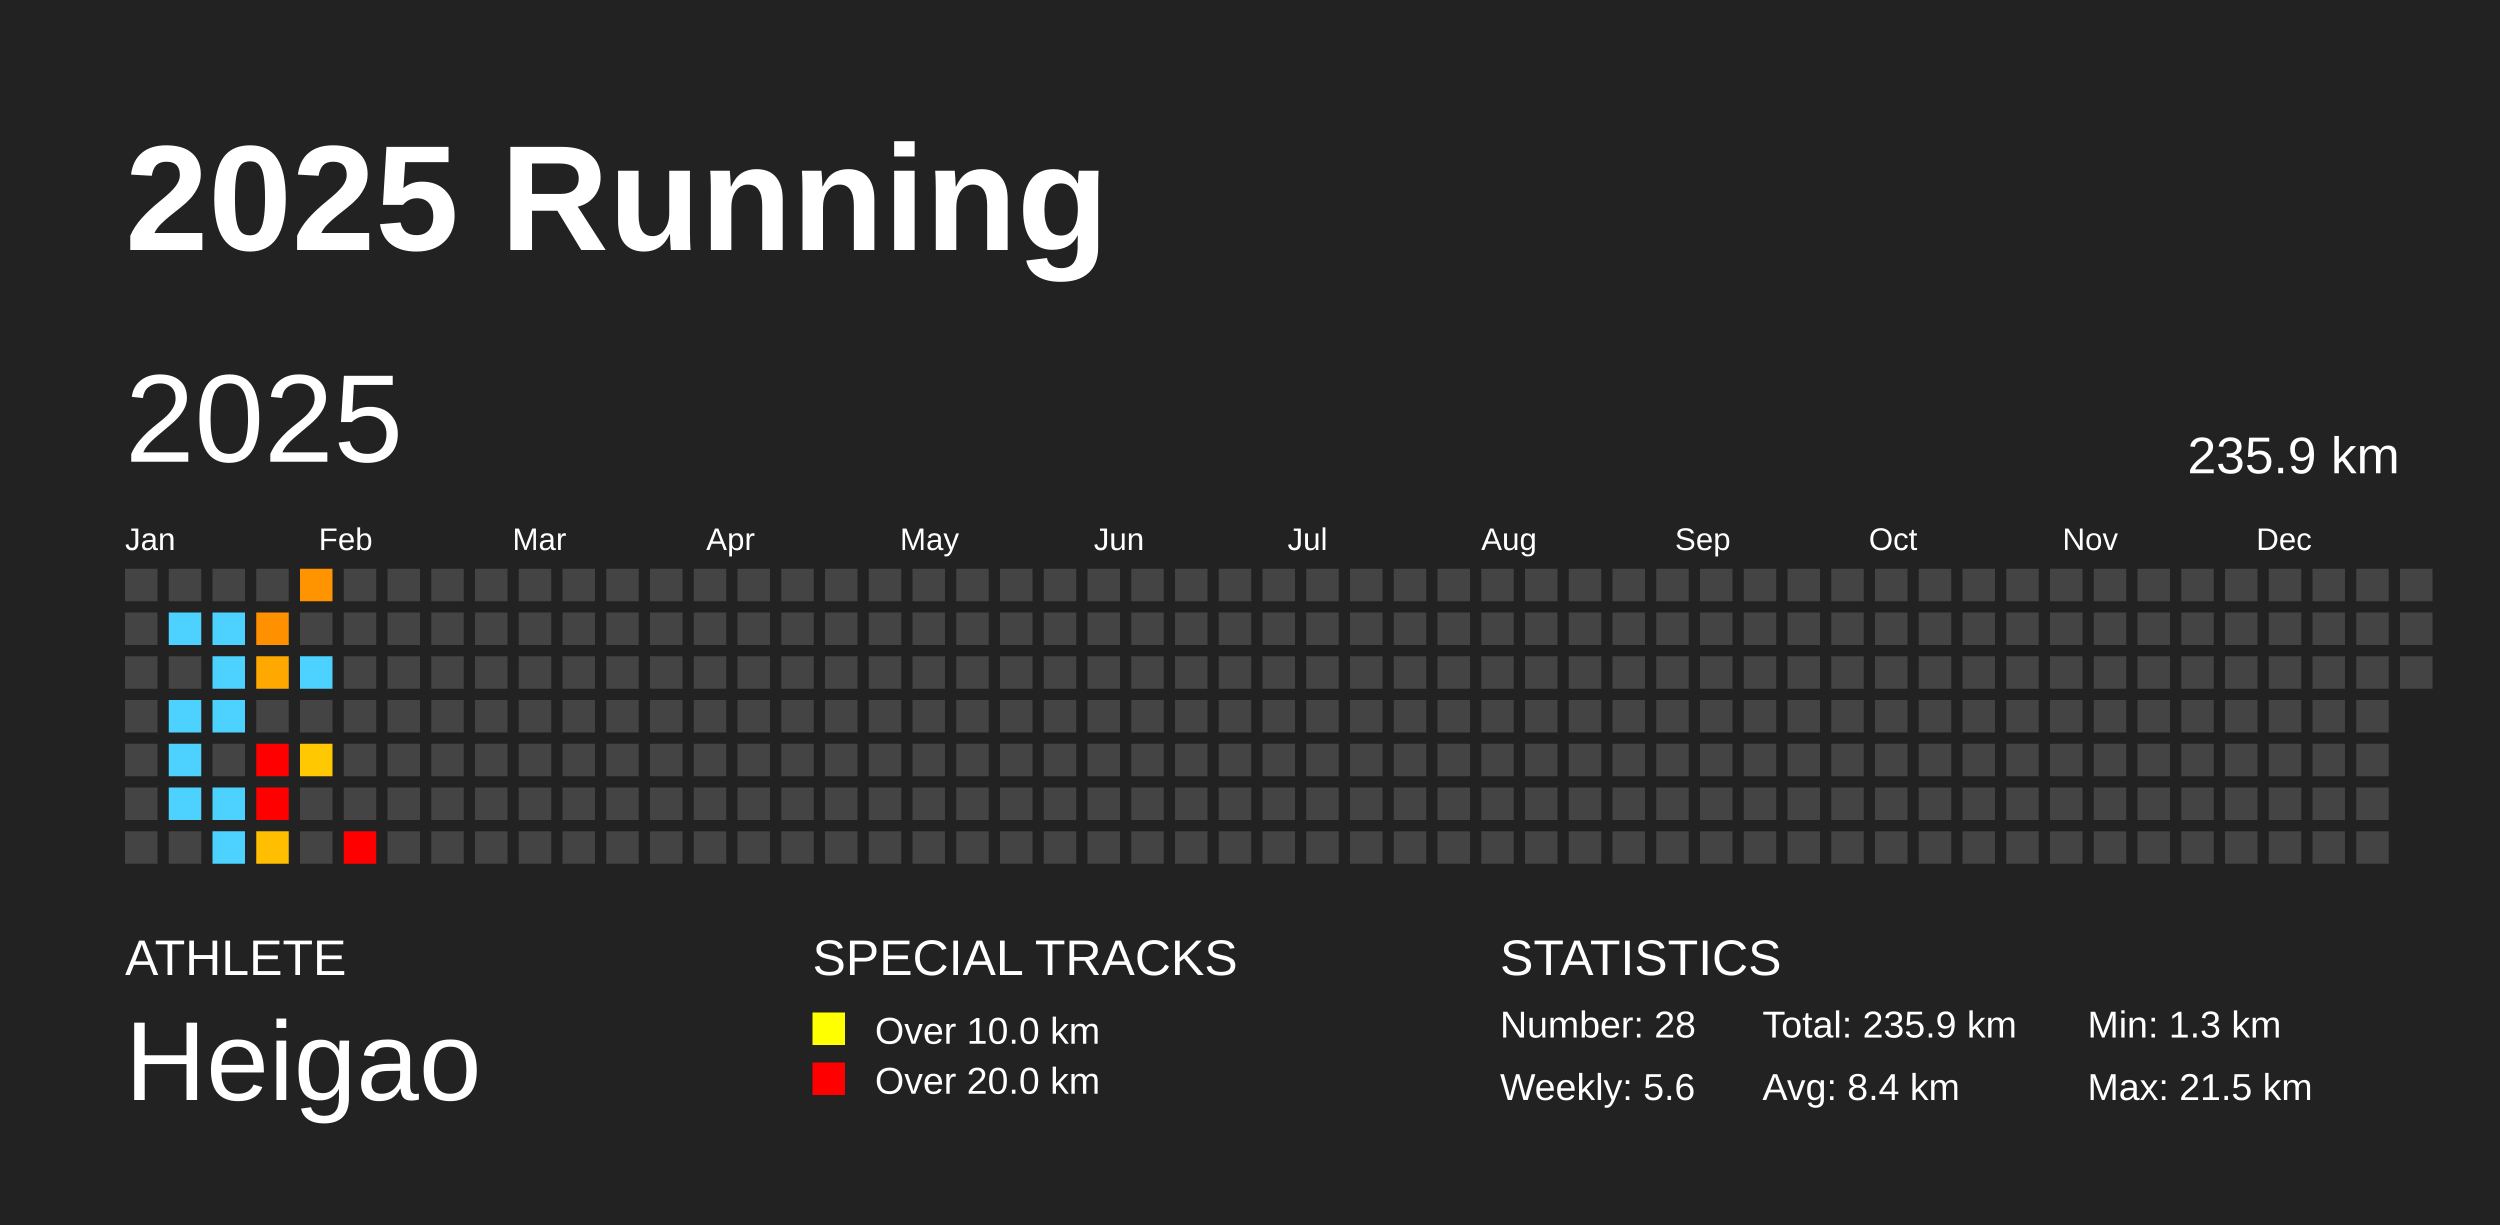
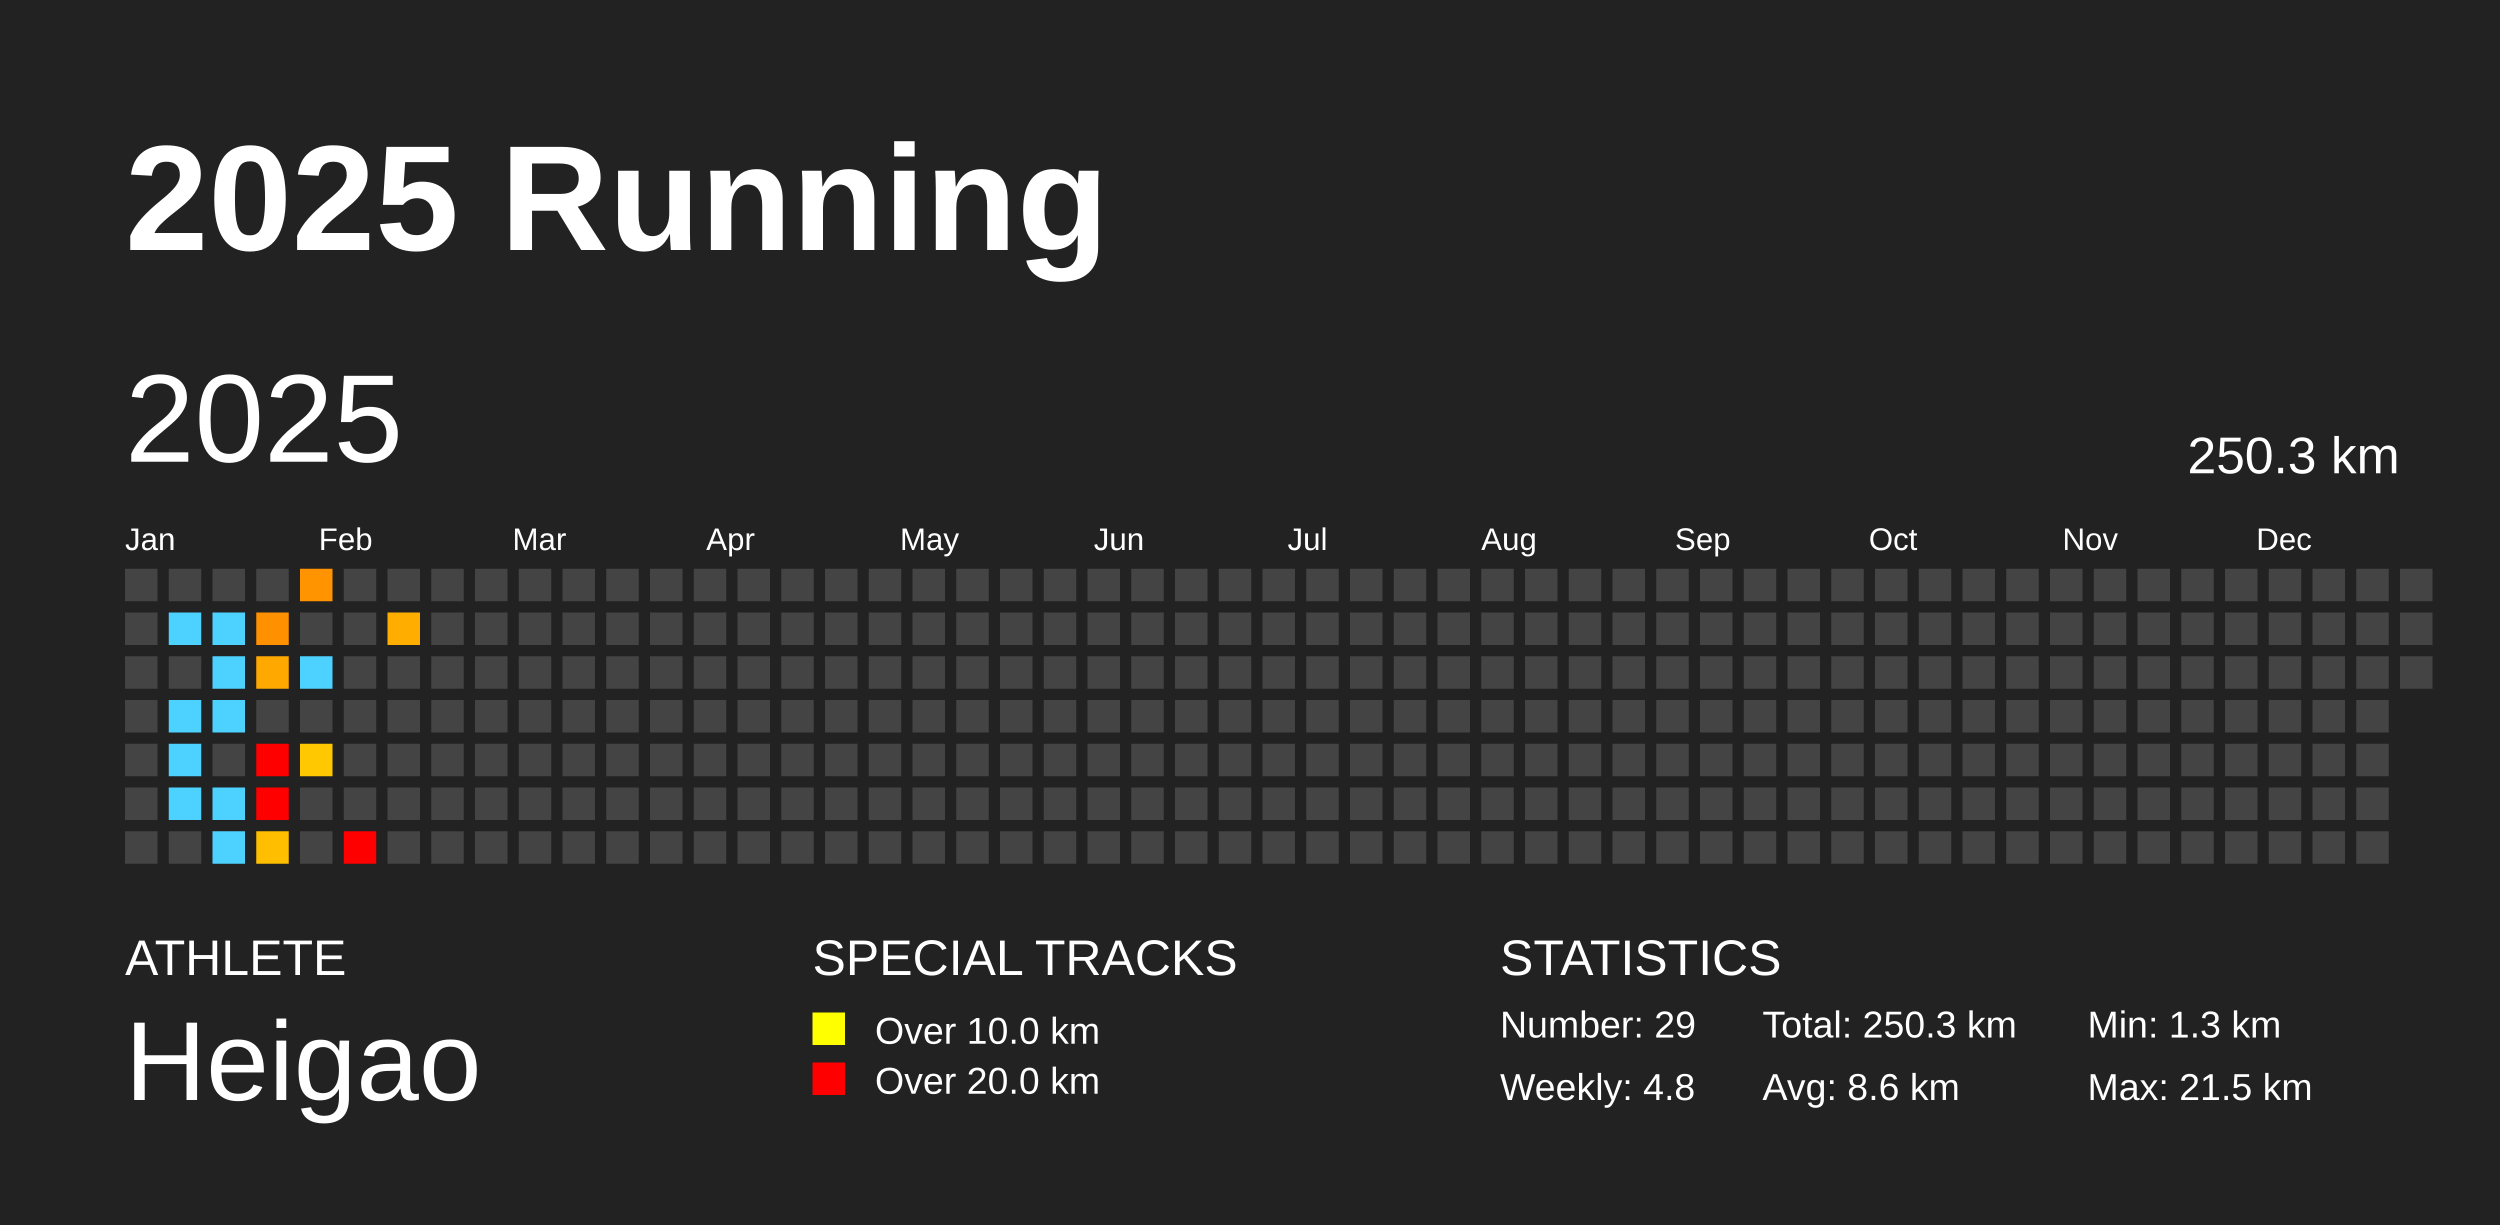
<svg xmlns="http://www.w3.org/2000/svg" baseProfile="full" height="98mm" version="1.1" viewBox="0,0,200,98" width="200mm">
  <defs />
  <rect fill="#222222" height="98" width="200" x="0" y="0" />
  <text fill="#FFFFFF" style="font-size:12px; font-family:Arial; font-weight:bold;" x="10" y="20">2025 Running</text>
  <text fill="#FFFFFF" style="font-size:4px; font-family:Arial" x="10" y="78">ATHLETE</text>
  <text fill="#FFFFFF" style="font-size:9px; font-family:Arial" x="10" y="88">Heigao</text>
  <text fill="#FFFFFF" style="font-size:4px; font-family:Arial" x="65" y="78">SPECIAL TRACKS</text>
  <rect fill="yellow" height="2.6" width="2.6" x="65" y="81" />
  <text fill="#FFFFFF" style="font-size:3px; font-family:Arial" x="70" y="83.5">Over 10.0 km</text>
  <rect fill="red" height="2.6" width="2.6" x="65" y="85" />
  <text fill="#FFFFFF" style="font-size:3px; font-family:Arial" x="70" y="87.5">Over 20.0 km</text>
  <text fill="#FFFFFF" style="font-size:4px; font-family:Arial" x="120" y="78">STATISTICS</text>
-   <text fill="#FFFFFF" style="font-size:3px; font-family:Arial" x="120" y="83">Number: 28</text>
-   <text fill="#FFFFFF" style="font-size:3px; font-family:Arial" x="120" y="88">Weekly: 5.6</text>
-   <text fill="#FFFFFF" style="font-size:3px; font-family:Arial" x="141" y="83">Total: 235.9 km</text>
-   <text fill="#FFFFFF" style="font-size:3px; font-family:Arial" x="141" y="88">Avg: 8.4 km</text>
+   <text fill="#FFFFFF" style="font-size:3px; font-family:Arial" x="120" y="83">Number: 29</text>
+   <text fill="#FFFFFF" style="font-size:3px; font-family:Arial" x="120" y="88">Weekly: 4.8</text>
+   <text fill="#FFFFFF" style="font-size:3px; font-family:Arial" x="141" y="83">Total: 250.3 km</text>
+   <text fill="#FFFFFF" style="font-size:3px; font-family:Arial" x="141" y="88">Avg: 8.6 km</text>
  <text fill="#FFFFFF" style="font-size:3px; font-family:Arial" x="167" y="83">Min: 1.3 km</text>
  <text fill="#FFFFFF" style="font-size:3px; font-family:Arial" x="167" y="88">Max: 21.5 km</text>
  <text dominant-baseline="hanging" fill="#FFFFFF" style="font-size:10.0px; font-family:Arial;" x="10" y="30">2025</text>
-   <text dominant-baseline="hanging" fill="#FFFFFF" style="font-size:4.125px; font-family:Arial;" x="175" y="35">235.9 km</text>
+   <text dominant-baseline="hanging" fill="#FFFFFF" style="font-size:4.125px; font-family:Arial;" x="175" y="35">250.3 km</text>
  <text fill="#FFFFFF" style="font-size:2.5px; font-family:Arial" x="10.0" y="44">Jan</text>
  <text fill="#FFFFFF" style="font-size:2.5px; font-family:Arial" x="25.5" y="44">Feb</text>
  <text fill="#FFFFFF" style="font-size:2.5px; font-family:Arial" x="41.0" y="44">Mar</text>
  <text fill="#FFFFFF" style="font-size:2.5px; font-family:Arial" x="56.5" y="44">Apr</text>
  <text fill="#FFFFFF" style="font-size:2.5px; font-family:Arial" x="72.0" y="44">May</text>
  <text fill="#FFFFFF" style="font-size:2.5px; font-family:Arial" x="87.5" y="44">Jun</text>
  <text fill="#FFFFFF" style="font-size:2.5px; font-family:Arial" x="103.0" y="44">Jul</text>
  <text fill="#FFFFFF" style="font-size:2.5px; font-family:Arial" x="118.5" y="44">Aug</text>
  <text fill="#FFFFFF" style="font-size:2.5px; font-family:Arial" x="134.0" y="44">Sep</text>
  <text fill="#FFFFFF" style="font-size:2.5px; font-family:Arial" x="149.5" y="44">Oct</text>
  <text fill="#FFFFFF" style="font-size:2.5px; font-family:Arial" x="165.0" y="44">Nov</text>
  <text fill="#FFFFFF" style="font-size:2.5px; font-family:Arial" x="180.5" y="44">Dec</text>
  <rect fill="#444444" height="2.6" width="2.6" x="10.0" y="45.5" />
  <rect fill="#444444" height="2.6" width="2.6" x="10.0" y="49.0" />
  <rect fill="#444444" height="2.6" width="2.6" x="10.0" y="52.5" />
  <rect fill="#444444" height="2.6" width="2.6" x="10.0" y="56.0" />
  <rect fill="#444444" height="2.6" width="2.6" x="10.0" y="59.5" />
  <rect fill="#444444" height="2.6" width="2.6" x="10.0" y="63.0" />
  <rect fill="#444444" height="2.6" width="2.6" x="10.0" y="66.5" />
  <rect fill="#444444" height="2.6" width="2.6" x="13.5" y="45.5" />
  <rect fill="#4dd2ff" height="2.6" width="2.6" x="13.5" y="49.0" />
  <rect fill="#444444" height="2.6" width="2.6" x="13.5" y="52.5" />
  <rect fill="#4dd2ff" height="2.6" width="2.6" x="13.5" y="56.0" />
  <rect fill="#4dd2ff" height="2.6" width="2.6" x="13.5" y="59.5" />
  <rect fill="#4dd2ff" height="2.6" width="2.6" x="13.5" y="63.0" />
  <rect fill="#444444" height="2.6" width="2.6" x="13.5" y="66.5" />
  <rect fill="#444444" height="2.6" width="2.6" x="17.0" y="45.5" />
  <rect fill="#4dd2ff" height="2.6" width="2.6" x="17.0" y="49.0" />
  <rect fill="#4dd2ff" height="2.6" width="2.6" x="17.0" y="52.5" />
  <rect fill="#4dd2ff" height="2.6" width="2.6" x="17.0" y="56.0" />
  <rect fill="#444444" height="2.6" width="2.6" x="17.0" y="59.5" />
  <rect fill="#4dd2ff" height="2.6" width="2.6" x="17.0" y="63.0" />
  <rect fill="#4dd2ff" height="2.6" width="2.6" x="17.0" y="66.5" />
  <rect fill="#444444" height="2.6" width="2.6" x="20.5" y="45.5" />
  <rect fill="#ff9000" height="2.6" width="2.6" x="20.5" y="49.0" />
  <rect fill="#ffa900" height="2.6" width="2.6" x="20.5" y="52.5" />
  <rect fill="#444444" height="2.6" width="2.6" x="20.5" y="56.0" />
  <rect fill="red" height="2.6" width="2.6" x="20.5" y="59.5" />
  <rect fill="red" height="2.6" width="2.6" x="20.5" y="63.0" />
  <rect fill="#ffbe00" height="2.6" width="2.6" x="20.5" y="66.5" />
  <rect fill="#ff9400" height="2.6" width="2.6" x="24.0" y="45.5" />
  <rect fill="#444444" height="2.6" width="2.6" x="24.0" y="49.0" />
  <rect fill="#4dd2ff" height="2.6" width="2.6" x="24.0" y="52.5" />
  <rect fill="#444444" height="2.6" width="2.6" x="24.0" y="56.0" />
  <rect fill="#ffc800" height="2.6" width="2.6" x="24.0" y="59.5" />
  <rect fill="#444444" height="2.6" width="2.6" x="24.0" y="63.0" />
  <rect fill="#444444" height="2.6" width="2.6" x="24.0" y="66.5" />
  <rect fill="#444444" height="2.6" width="2.6" x="27.5" y="45.5" />
  <rect fill="#444444" height="2.6" width="2.6" x="27.5" y="49.0" />
  <rect fill="#444444" height="2.6" width="2.6" x="27.5" y="52.5" />
  <rect fill="#444444" height="2.6" width="2.6" x="27.5" y="56.0" />
  <rect fill="#444444" height="2.6" width="2.6" x="27.5" y="59.5" />
  <rect fill="#444444" height="2.6" width="2.6" x="27.5" y="63.0" />
  <rect fill="red" height="2.6" width="2.6" x="27.5" y="66.5" />
  <rect fill="#444444" height="2.6" width="2.6" x="31.0" y="45.5" />
-   <rect fill="#444444" height="2.6" width="2.6" x="31.0" y="49.0" />
+   <rect fill="#ffae00" height="2.6" width="2.6" x="31.0" y="49.0" />
  <rect fill="#444444" height="2.6" width="2.6" x="31.0" y="52.5" />
  <rect fill="#444444" height="2.6" width="2.6" x="31.0" y="56.0" />
  <rect fill="#444444" height="2.6" width="2.6" x="31.0" y="59.5" />
  <rect fill="#444444" height="2.6" width="2.6" x="31.0" y="63.0" />
  <rect fill="#444444" height="2.6" width="2.6" x="31.0" y="66.5" />
  <rect fill="#444444" height="2.6" width="2.6" x="34.5" y="45.5" />
  <rect fill="#444444" height="2.6" width="2.6" x="34.5" y="49.0" />
  <rect fill="#444444" height="2.6" width="2.6" x="34.5" y="52.5" />
  <rect fill="#444444" height="2.6" width="2.6" x="34.5" y="56.0" />
  <rect fill="#444444" height="2.6" width="2.6" x="34.5" y="59.5" />
  <rect fill="#444444" height="2.6" width="2.6" x="34.5" y="63.0" />
  <rect fill="#444444" height="2.6" width="2.6" x="34.5" y="66.5" />
  <rect fill="#444444" height="2.6" width="2.6" x="38.0" y="45.5" />
  <rect fill="#444444" height="2.6" width="2.6" x="38.0" y="49.0" />
  <rect fill="#444444" height="2.6" width="2.6" x="38.0" y="52.5" />
  <rect fill="#444444" height="2.6" width="2.6" x="38.0" y="56.0" />
  <rect fill="#444444" height="2.6" width="2.6" x="38.0" y="59.5" />
  <rect fill="#444444" height="2.6" width="2.6" x="38.0" y="63.0" />
  <rect fill="#444444" height="2.6" width="2.6" x="38.0" y="66.5" />
  <rect fill="#444444" height="2.6" width="2.6" x="41.5" y="45.5" />
  <rect fill="#444444" height="2.6" width="2.6" x="41.5" y="49.0" />
  <rect fill="#444444" height="2.6" width="2.6" x="41.5" y="52.5" />
  <rect fill="#444444" height="2.6" width="2.6" x="41.5" y="56.0" />
  <rect fill="#444444" height="2.6" width="2.6" x="41.5" y="59.5" />
  <rect fill="#444444" height="2.6" width="2.6" x="41.5" y="63.0" />
  <rect fill="#444444" height="2.6" width="2.6" x="41.5" y="66.5" />
  <rect fill="#444444" height="2.6" width="2.6" x="45.0" y="45.5" />
  <rect fill="#444444" height="2.6" width="2.6" x="45.0" y="49.0" />
  <rect fill="#444444" height="2.6" width="2.6" x="45.0" y="52.5" />
  <rect fill="#444444" height="2.6" width="2.6" x="45.0" y="56.0" />
  <rect fill="#444444" height="2.6" width="2.6" x="45.0" y="59.5" />
  <rect fill="#444444" height="2.6" width="2.6" x="45.0" y="63.0" />
  <rect fill="#444444" height="2.6" width="2.6" x="45.0" y="66.5" />
  <rect fill="#444444" height="2.6" width="2.6" x="48.5" y="45.5" />
  <rect fill="#444444" height="2.6" width="2.6" x="48.5" y="49.0" />
  <rect fill="#444444" height="2.6" width="2.6" x="48.5" y="52.5" />
  <rect fill="#444444" height="2.6" width="2.6" x="48.5" y="56.0" />
  <rect fill="#444444" height="2.6" width="2.6" x="48.5" y="59.5" />
  <rect fill="#444444" height="2.6" width="2.6" x="48.5" y="63.0" />
  <rect fill="#444444" height="2.6" width="2.6" x="48.5" y="66.5" />
  <rect fill="#444444" height="2.6" width="2.6" x="52.0" y="45.5" />
  <rect fill="#444444" height="2.6" width="2.6" x="52.0" y="49.0" />
  <rect fill="#444444" height="2.6" width="2.6" x="52.0" y="52.5" />
  <rect fill="#444444" height="2.6" width="2.6" x="52.0" y="56.0" />
  <rect fill="#444444" height="2.6" width="2.6" x="52.0" y="59.5" />
  <rect fill="#444444" height="2.6" width="2.6" x="52.0" y="63.0" />
  <rect fill="#444444" height="2.6" width="2.6" x="52.0" y="66.5" />
  <rect fill="#444444" height="2.6" width="2.6" x="55.5" y="45.5" />
  <rect fill="#444444" height="2.6" width="2.6" x="55.5" y="49.0" />
  <rect fill="#444444" height="2.6" width="2.6" x="55.5" y="52.5" />
  <rect fill="#444444" height="2.6" width="2.6" x="55.5" y="56.0" />
  <rect fill="#444444" height="2.6" width="2.6" x="55.5" y="59.5" />
  <rect fill="#444444" height="2.6" width="2.6" x="55.5" y="63.0" />
  <rect fill="#444444" height="2.6" width="2.6" x="55.5" y="66.5" />
  <rect fill="#444444" height="2.6" width="2.6" x="59.0" y="45.5" />
  <rect fill="#444444" height="2.6" width="2.6" x="59.0" y="49.0" />
  <rect fill="#444444" height="2.6" width="2.6" x="59.0" y="52.5" />
  <rect fill="#444444" height="2.6" width="2.6" x="59.0" y="56.0" />
  <rect fill="#444444" height="2.6" width="2.6" x="59.0" y="59.5" />
  <rect fill="#444444" height="2.6" width="2.6" x="59.0" y="63.0" />
  <rect fill="#444444" height="2.6" width="2.6" x="59.0" y="66.5" />
  <rect fill="#444444" height="2.6" width="2.6" x="62.5" y="45.5" />
  <rect fill="#444444" height="2.6" width="2.6" x="62.5" y="49.0" />
  <rect fill="#444444" height="2.6" width="2.6" x="62.5" y="52.5" />
  <rect fill="#444444" height="2.6" width="2.6" x="62.5" y="56.0" />
  <rect fill="#444444" height="2.6" width="2.6" x="62.5" y="59.5" />
  <rect fill="#444444" height="2.6" width="2.6" x="62.5" y="63.0" />
  <rect fill="#444444" height="2.6" width="2.6" x="62.5" y="66.5" />
  <rect fill="#444444" height="2.6" width="2.6" x="66.0" y="45.5" />
  <rect fill="#444444" height="2.6" width="2.6" x="66.0" y="49.0" />
  <rect fill="#444444" height="2.6" width="2.6" x="66.0" y="52.5" />
  <rect fill="#444444" height="2.6" width="2.6" x="66.0" y="56.0" />
  <rect fill="#444444" height="2.6" width="2.6" x="66.0" y="59.5" />
  <rect fill="#444444" height="2.6" width="2.6" x="66.0" y="63.0" />
  <rect fill="#444444" height="2.6" width="2.6" x="66.0" y="66.5" />
  <rect fill="#444444" height="2.6" width="2.6" x="69.5" y="45.5" />
  <rect fill="#444444" height="2.6" width="2.6" x="69.5" y="49.0" />
  <rect fill="#444444" height="2.6" width="2.6" x="69.5" y="52.5" />
  <rect fill="#444444" height="2.6" width="2.6" x="69.5" y="56.0" />
  <rect fill="#444444" height="2.6" width="2.6" x="69.5" y="59.5" />
  <rect fill="#444444" height="2.6" width="2.6" x="69.5" y="63.0" />
  <rect fill="#444444" height="2.6" width="2.6" x="69.5" y="66.5" />
  <rect fill="#444444" height="2.6" width="2.6" x="73.0" y="45.5" />
  <rect fill="#444444" height="2.6" width="2.6" x="73.0" y="49.0" />
  <rect fill="#444444" height="2.6" width="2.6" x="73.0" y="52.5" />
  <rect fill="#444444" height="2.6" width="2.6" x="73.0" y="56.0" />
  <rect fill="#444444" height="2.6" width="2.6" x="73.0" y="59.5" />
  <rect fill="#444444" height="2.6" width="2.6" x="73.0" y="63.0" />
  <rect fill="#444444" height="2.6" width="2.6" x="73.0" y="66.5" />
  <rect fill="#444444" height="2.6" width="2.6" x="76.5" y="45.5" />
  <rect fill="#444444" height="2.6" width="2.6" x="76.5" y="49.0" />
  <rect fill="#444444" height="2.6" width="2.6" x="76.5" y="52.5" />
  <rect fill="#444444" height="2.6" width="2.6" x="76.5" y="56.0" />
  <rect fill="#444444" height="2.6" width="2.6" x="76.5" y="59.5" />
  <rect fill="#444444" height="2.6" width="2.6" x="76.5" y="63.0" />
  <rect fill="#444444" height="2.6" width="2.6" x="76.5" y="66.5" />
  <rect fill="#444444" height="2.6" width="2.6" x="80.0" y="45.5" />
  <rect fill="#444444" height="2.6" width="2.6" x="80.0" y="49.0" />
  <rect fill="#444444" height="2.6" width="2.6" x="80.0" y="52.5" />
  <rect fill="#444444" height="2.6" width="2.6" x="80.0" y="56.0" />
  <rect fill="#444444" height="2.6" width="2.6" x="80.0" y="59.5" />
  <rect fill="#444444" height="2.6" width="2.6" x="80.0" y="63.0" />
  <rect fill="#444444" height="2.6" width="2.6" x="80.0" y="66.5" />
  <rect fill="#444444" height="2.6" width="2.6" x="83.5" y="45.5" />
  <rect fill="#444444" height="2.6" width="2.6" x="83.5" y="49.0" />
  <rect fill="#444444" height="2.6" width="2.6" x="83.5" y="52.5" />
  <rect fill="#444444" height="2.6" width="2.6" x="83.5" y="56.0" />
  <rect fill="#444444" height="2.6" width="2.6" x="83.5" y="59.5" />
  <rect fill="#444444" height="2.6" width="2.6" x="83.5" y="63.0" />
  <rect fill="#444444" height="2.6" width="2.6" x="83.5" y="66.5" />
  <rect fill="#444444" height="2.6" width="2.6" x="87.0" y="45.5" />
  <rect fill="#444444" height="2.6" width="2.6" x="87.0" y="49.0" />
  <rect fill="#444444" height="2.6" width="2.6" x="87.0" y="52.5" />
  <rect fill="#444444" height="2.6" width="2.6" x="87.0" y="56.0" />
  <rect fill="#444444" height="2.6" width="2.6" x="87.0" y="59.5" />
  <rect fill="#444444" height="2.6" width="2.6" x="87.0" y="63.0" />
  <rect fill="#444444" height="2.6" width="2.6" x="87.0" y="66.5" />
  <rect fill="#444444" height="2.6" width="2.6" x="90.5" y="45.5" />
  <rect fill="#444444" height="2.6" width="2.6" x="90.5" y="49.0" />
  <rect fill="#444444" height="2.6" width="2.6" x="90.5" y="52.5" />
  <rect fill="#444444" height="2.6" width="2.6" x="90.5" y="56.0" />
  <rect fill="#444444" height="2.6" width="2.6" x="90.5" y="59.5" />
  <rect fill="#444444" height="2.6" width="2.6" x="90.5" y="63.0" />
  <rect fill="#444444" height="2.6" width="2.6" x="90.5" y="66.5" />
  <rect fill="#444444" height="2.6" width="2.6" x="94.0" y="45.5" />
  <rect fill="#444444" height="2.6" width="2.6" x="94.0" y="49.0" />
  <rect fill="#444444" height="2.6" width="2.6" x="94.0" y="52.5" />
  <rect fill="#444444" height="2.6" width="2.6" x="94.0" y="56.0" />
  <rect fill="#444444" height="2.6" width="2.6" x="94.0" y="59.5" />
  <rect fill="#444444" height="2.6" width="2.6" x="94.0" y="63.0" />
  <rect fill="#444444" height="2.6" width="2.6" x="94.0" y="66.5" />
  <rect fill="#444444" height="2.6" width="2.6" x="97.5" y="45.5" />
  <rect fill="#444444" height="2.6" width="2.6" x="97.5" y="49.0" />
  <rect fill="#444444" height="2.6" width="2.6" x="97.5" y="52.5" />
  <rect fill="#444444" height="2.6" width="2.6" x="97.5" y="56.0" />
  <rect fill="#444444" height="2.6" width="2.6" x="97.5" y="59.5" />
  <rect fill="#444444" height="2.6" width="2.6" x="97.5" y="63.0" />
  <rect fill="#444444" height="2.6" width="2.6" x="97.5" y="66.5" />
  <rect fill="#444444" height="2.6" width="2.6" x="101.0" y="45.5" />
  <rect fill="#444444" height="2.6" width="2.6" x="101.0" y="49.0" />
  <rect fill="#444444" height="2.6" width="2.6" x="101.0" y="52.5" />
  <rect fill="#444444" height="2.6" width="2.6" x="101.0" y="56.0" />
  <rect fill="#444444" height="2.6" width="2.6" x="101.0" y="59.5" />
  <rect fill="#444444" height="2.6" width="2.6" x="101.0" y="63.0" />
  <rect fill="#444444" height="2.6" width="2.6" x="101.0" y="66.5" />
  <rect fill="#444444" height="2.6" width="2.6" x="104.5" y="45.5" />
  <rect fill="#444444" height="2.6" width="2.6" x="104.5" y="49.0" />
  <rect fill="#444444" height="2.6" width="2.6" x="104.5" y="52.5" />
  <rect fill="#444444" height="2.6" width="2.6" x="104.5" y="56.0" />
  <rect fill="#444444" height="2.6" width="2.6" x="104.5" y="59.5" />
  <rect fill="#444444" height="2.6" width="2.6" x="104.5" y="63.0" />
  <rect fill="#444444" height="2.6" width="2.6" x="104.5" y="66.5" />
  <rect fill="#444444" height="2.6" width="2.6" x="108.0" y="45.5" />
  <rect fill="#444444" height="2.6" width="2.6" x="108.0" y="49.0" />
  <rect fill="#444444" height="2.6" width="2.6" x="108.0" y="52.5" />
  <rect fill="#444444" height="2.6" width="2.6" x="108.0" y="56.0" />
  <rect fill="#444444" height="2.6" width="2.6" x="108.0" y="59.5" />
  <rect fill="#444444" height="2.6" width="2.6" x="108.0" y="63.0" />
  <rect fill="#444444" height="2.6" width="2.6" x="108.0" y="66.5" />
  <rect fill="#444444" height="2.6" width="2.6" x="111.5" y="45.5" />
  <rect fill="#444444" height="2.6" width="2.6" x="111.5" y="49.0" />
  <rect fill="#444444" height="2.6" width="2.6" x="111.5" y="52.5" />
  <rect fill="#444444" height="2.6" width="2.6" x="111.5" y="56.0" />
  <rect fill="#444444" height="2.6" width="2.6" x="111.5" y="59.5" />
  <rect fill="#444444" height="2.6" width="2.6" x="111.5" y="63.0" />
  <rect fill="#444444" height="2.6" width="2.6" x="111.5" y="66.5" />
  <rect fill="#444444" height="2.6" width="2.6" x="115.0" y="45.5" />
  <rect fill="#444444" height="2.6" width="2.6" x="115.0" y="49.0" />
  <rect fill="#444444" height="2.6" width="2.6" x="115.0" y="52.5" />
  <rect fill="#444444" height="2.6" width="2.6" x="115.0" y="56.0" />
  <rect fill="#444444" height="2.6" width="2.6" x="115.0" y="59.5" />
  <rect fill="#444444" height="2.6" width="2.6" x="115.0" y="63.0" />
  <rect fill="#444444" height="2.6" width="2.6" x="115.0" y="66.5" />
  <rect fill="#444444" height="2.6" width="2.6" x="118.5" y="45.5" />
  <rect fill="#444444" height="2.6" width="2.6" x="118.5" y="49.0" />
  <rect fill="#444444" height="2.6" width="2.6" x="118.5" y="52.5" />
  <rect fill="#444444" height="2.6" width="2.6" x="118.5" y="56.0" />
  <rect fill="#444444" height="2.6" width="2.6" x="118.5" y="59.5" />
  <rect fill="#444444" height="2.6" width="2.6" x="118.5" y="63.0" />
  <rect fill="#444444" height="2.6" width="2.6" x="118.5" y="66.5" />
  <rect fill="#444444" height="2.6" width="2.6" x="122.0" y="45.5" />
  <rect fill="#444444" height="2.6" width="2.6" x="122.0" y="49.0" />
  <rect fill="#444444" height="2.6" width="2.6" x="122.0" y="52.5" />
  <rect fill="#444444" height="2.6" width="2.6" x="122.0" y="56.0" />
  <rect fill="#444444" height="2.6" width="2.6" x="122.0" y="59.5" />
  <rect fill="#444444" height="2.6" width="2.6" x="122.0" y="63.0" />
  <rect fill="#444444" height="2.6" width="2.6" x="122.0" y="66.5" />
  <rect fill="#444444" height="2.6" width="2.6" x="125.5" y="45.5" />
  <rect fill="#444444" height="2.6" width="2.6" x="125.5" y="49.0" />
  <rect fill="#444444" height="2.6" width="2.6" x="125.5" y="52.5" />
  <rect fill="#444444" height="2.6" width="2.6" x="125.5" y="56.0" />
  <rect fill="#444444" height="2.6" width="2.6" x="125.5" y="59.5" />
  <rect fill="#444444" height="2.6" width="2.6" x="125.5" y="63.0" />
  <rect fill="#444444" height="2.6" width="2.6" x="125.5" y="66.5" />
  <rect fill="#444444" height="2.6" width="2.6" x="129.0" y="45.5" />
  <rect fill="#444444" height="2.6" width="2.6" x="129.0" y="49.0" />
  <rect fill="#444444" height="2.6" width="2.6" x="129.0" y="52.5" />
  <rect fill="#444444" height="2.6" width="2.6" x="129.0" y="56.0" />
  <rect fill="#444444" height="2.6" width="2.6" x="129.0" y="59.5" />
  <rect fill="#444444" height="2.6" width="2.6" x="129.0" y="63.0" />
  <rect fill="#444444" height="2.6" width="2.6" x="129.0" y="66.5" />
  <rect fill="#444444" height="2.6" width="2.6" x="132.5" y="45.5" />
  <rect fill="#444444" height="2.6" width="2.6" x="132.5" y="49.0" />
  <rect fill="#444444" height="2.6" width="2.6" x="132.5" y="52.5" />
  <rect fill="#444444" height="2.6" width="2.6" x="132.5" y="56.0" />
  <rect fill="#444444" height="2.6" width="2.6" x="132.5" y="59.5" />
  <rect fill="#444444" height="2.6" width="2.6" x="132.5" y="63.0" />
  <rect fill="#444444" height="2.6" width="2.6" x="132.5" y="66.5" />
  <rect fill="#444444" height="2.6" width="2.6" x="136.0" y="45.5" />
  <rect fill="#444444" height="2.6" width="2.6" x="136.0" y="49.0" />
  <rect fill="#444444" height="2.6" width="2.6" x="136.0" y="52.5" />
  <rect fill="#444444" height="2.6" width="2.6" x="136.0" y="56.0" />
  <rect fill="#444444" height="2.6" width="2.6" x="136.0" y="59.5" />
  <rect fill="#444444" height="2.6" width="2.6" x="136.0" y="63.0" />
  <rect fill="#444444" height="2.6" width="2.6" x="136.0" y="66.5" />
  <rect fill="#444444" height="2.6" width="2.6" x="139.5" y="45.5" />
  <rect fill="#444444" height="2.6" width="2.6" x="139.5" y="49.0" />
  <rect fill="#444444" height="2.6" width="2.6" x="139.5" y="52.5" />
  <rect fill="#444444" height="2.6" width="2.6" x="139.5" y="56.0" />
  <rect fill="#444444" height="2.6" width="2.6" x="139.5" y="59.5" />
  <rect fill="#444444" height="2.6" width="2.6" x="139.5" y="63.0" />
  <rect fill="#444444" height="2.6" width="2.6" x="139.5" y="66.5" />
  <rect fill="#444444" height="2.6" width="2.6" x="143.0" y="45.5" />
  <rect fill="#444444" height="2.6" width="2.6" x="143.0" y="49.0" />
  <rect fill="#444444" height="2.6" width="2.6" x="143.0" y="52.5" />
  <rect fill="#444444" height="2.6" width="2.6" x="143.0" y="56.0" />
  <rect fill="#444444" height="2.6" width="2.6" x="143.0" y="59.5" />
  <rect fill="#444444" height="2.6" width="2.6" x="143.0" y="63.0" />
  <rect fill="#444444" height="2.6" width="2.6" x="143.0" y="66.5" />
  <rect fill="#444444" height="2.6" width="2.6" x="146.5" y="45.5" />
  <rect fill="#444444" height="2.6" width="2.6" x="146.5" y="49.0" />
  <rect fill="#444444" height="2.6" width="2.6" x="146.5" y="52.5" />
  <rect fill="#444444" height="2.6" width="2.6" x="146.5" y="56.0" />
  <rect fill="#444444" height="2.6" width="2.6" x="146.5" y="59.5" />
  <rect fill="#444444" height="2.6" width="2.6" x="146.5" y="63.0" />
  <rect fill="#444444" height="2.6" width="2.6" x="146.5" y="66.5" />
  <rect fill="#444444" height="2.6" width="2.6" x="150.0" y="45.5" />
  <rect fill="#444444" height="2.6" width="2.6" x="150.0" y="49.0" />
  <rect fill="#444444" height="2.6" width="2.6" x="150.0" y="52.5" />
  <rect fill="#444444" height="2.6" width="2.6" x="150.0" y="56.0" />
  <rect fill="#444444" height="2.6" width="2.6" x="150.0" y="59.5" />
  <rect fill="#444444" height="2.6" width="2.6" x="150.0" y="63.0" />
  <rect fill="#444444" height="2.6" width="2.6" x="150.0" y="66.5" />
  <rect fill="#444444" height="2.6" width="2.6" x="153.5" y="45.5" />
  <rect fill="#444444" height="2.6" width="2.6" x="153.5" y="49.0" />
  <rect fill="#444444" height="2.6" width="2.6" x="153.5" y="52.5" />
  <rect fill="#444444" height="2.6" width="2.6" x="153.5" y="56.0" />
  <rect fill="#444444" height="2.6" width="2.6" x="153.5" y="59.5" />
  <rect fill="#444444" height="2.6" width="2.6" x="153.5" y="63.0" />
  <rect fill="#444444" height="2.6" width="2.6" x="153.5" y="66.5" />
  <rect fill="#444444" height="2.6" width="2.6" x="157.0" y="45.5" />
  <rect fill="#444444" height="2.6" width="2.6" x="157.0" y="49.0" />
  <rect fill="#444444" height="2.6" width="2.6" x="157.0" y="52.5" />
  <rect fill="#444444" height="2.6" width="2.6" x="157.0" y="56.0" />
  <rect fill="#444444" height="2.6" width="2.6" x="157.0" y="59.5" />
  <rect fill="#444444" height="2.6" width="2.6" x="157.0" y="63.0" />
  <rect fill="#444444" height="2.6" width="2.6" x="157.0" y="66.5" />
  <rect fill="#444444" height="2.6" width="2.6" x="160.5" y="45.5" />
  <rect fill="#444444" height="2.6" width="2.6" x="160.5" y="49.0" />
  <rect fill="#444444" height="2.6" width="2.6" x="160.5" y="52.5" />
  <rect fill="#444444" height="2.6" width="2.6" x="160.5" y="56.0" />
  <rect fill="#444444" height="2.6" width="2.6" x="160.5" y="59.5" />
  <rect fill="#444444" height="2.6" width="2.6" x="160.5" y="63.0" />
  <rect fill="#444444" height="2.6" width="2.6" x="160.5" y="66.5" />
  <rect fill="#444444" height="2.6" width="2.6" x="164.0" y="45.5" />
  <rect fill="#444444" height="2.6" width="2.6" x="164.0" y="49.0" />
  <rect fill="#444444" height="2.6" width="2.6" x="164.0" y="52.5" />
  <rect fill="#444444" height="2.6" width="2.6" x="164.0" y="56.0" />
  <rect fill="#444444" height="2.6" width="2.6" x="164.0" y="59.5" />
  <rect fill="#444444" height="2.6" width="2.6" x="164.0" y="63.0" />
  <rect fill="#444444" height="2.6" width="2.6" x="164.0" y="66.5" />
  <rect fill="#444444" height="2.6" width="2.6" x="167.5" y="45.5" />
  <rect fill="#444444" height="2.6" width="2.6" x="167.5" y="49.0" />
  <rect fill="#444444" height="2.6" width="2.6" x="167.5" y="52.5" />
  <rect fill="#444444" height="2.6" width="2.6" x="167.5" y="56.0" />
  <rect fill="#444444" height="2.6" width="2.6" x="167.5" y="59.5" />
  <rect fill="#444444" height="2.6" width="2.6" x="167.5" y="63.0" />
  <rect fill="#444444" height="2.6" width="2.6" x="167.5" y="66.5" />
  <rect fill="#444444" height="2.6" width="2.6" x="171.0" y="45.5" />
  <rect fill="#444444" height="2.6" width="2.6" x="171.0" y="49.0" />
  <rect fill="#444444" height="2.6" width="2.6" x="171.0" y="52.5" />
  <rect fill="#444444" height="2.6" width="2.6" x="171.0" y="56.0" />
  <rect fill="#444444" height="2.6" width="2.6" x="171.0" y="59.5" />
  <rect fill="#444444" height="2.6" width="2.6" x="171.0" y="63.0" />
  <rect fill="#444444" height="2.6" width="2.6" x="171.0" y="66.5" />
  <rect fill="#444444" height="2.6" width="2.6" x="174.5" y="45.5" />
  <rect fill="#444444" height="2.6" width="2.6" x="174.5" y="49.0" />
  <rect fill="#444444" height="2.6" width="2.6" x="174.5" y="52.5" />
  <rect fill="#444444" height="2.6" width="2.6" x="174.5" y="56.0" />
  <rect fill="#444444" height="2.6" width="2.6" x="174.5" y="59.5" />
  <rect fill="#444444" height="2.6" width="2.6" x="174.5" y="63.0" />
  <rect fill="#444444" height="2.6" width="2.6" x="174.5" y="66.5" />
  <rect fill="#444444" height="2.6" width="2.6" x="178.0" y="45.5" />
  <rect fill="#444444" height="2.6" width="2.6" x="178.0" y="49.0" />
  <rect fill="#444444" height="2.6" width="2.6" x="178.0" y="52.5" />
  <rect fill="#444444" height="2.6" width="2.6" x="178.0" y="56.0" />
  <rect fill="#444444" height="2.6" width="2.6" x="178.0" y="59.5" />
  <rect fill="#444444" height="2.6" width="2.6" x="178.0" y="63.0" />
  <rect fill="#444444" height="2.6" width="2.6" x="178.0" y="66.5" />
  <rect fill="#444444" height="2.6" width="2.6" x="181.5" y="45.5" />
  <rect fill="#444444" height="2.6" width="2.6" x="181.5" y="49.0" />
  <rect fill="#444444" height="2.6" width="2.6" x="181.5" y="52.5" />
  <rect fill="#444444" height="2.6" width="2.6" x="181.5" y="56.0" />
  <rect fill="#444444" height="2.6" width="2.6" x="181.5" y="59.5" />
  <rect fill="#444444" height="2.6" width="2.6" x="181.5" y="63.0" />
  <rect fill="#444444" height="2.6" width="2.6" x="181.5" y="66.5" />
  <rect fill="#444444" height="2.6" width="2.6" x="185.0" y="45.5" />
  <rect fill="#444444" height="2.6" width="2.6" x="185.0" y="49.0" />
  <rect fill="#444444" height="2.6" width="2.6" x="185.0" y="52.5" />
  <rect fill="#444444" height="2.6" width="2.6" x="185.0" y="56.0" />
  <rect fill="#444444" height="2.6" width="2.6" x="185.0" y="59.5" />
  <rect fill="#444444" height="2.6" width="2.6" x="185.0" y="63.0" />
  <rect fill="#444444" height="2.6" width="2.6" x="185.0" y="66.5" />
  <rect fill="#444444" height="2.6" width="2.6" x="188.5" y="45.5" />
  <rect fill="#444444" height="2.6" width="2.6" x="188.5" y="49.0" />
  <rect fill="#444444" height="2.6" width="2.6" x="188.5" y="52.5" />
  <rect fill="#444444" height="2.6" width="2.6" x="188.5" y="56.0" />
  <rect fill="#444444" height="2.6" width="2.6" x="188.5" y="59.5" />
  <rect fill="#444444" height="2.6" width="2.6" x="188.5" y="63.0" />
  <rect fill="#444444" height="2.6" width="2.6" x="188.5" y="66.5" />
  <rect fill="#444444" height="2.6" width="2.6" x="192.0" y="45.5" />
  <rect fill="#444444" height="2.6" width="2.6" x="192.0" y="49.0" />
  <rect fill="#444444" height="2.6" width="2.6" x="192.0" y="52.5" />
</svg>
